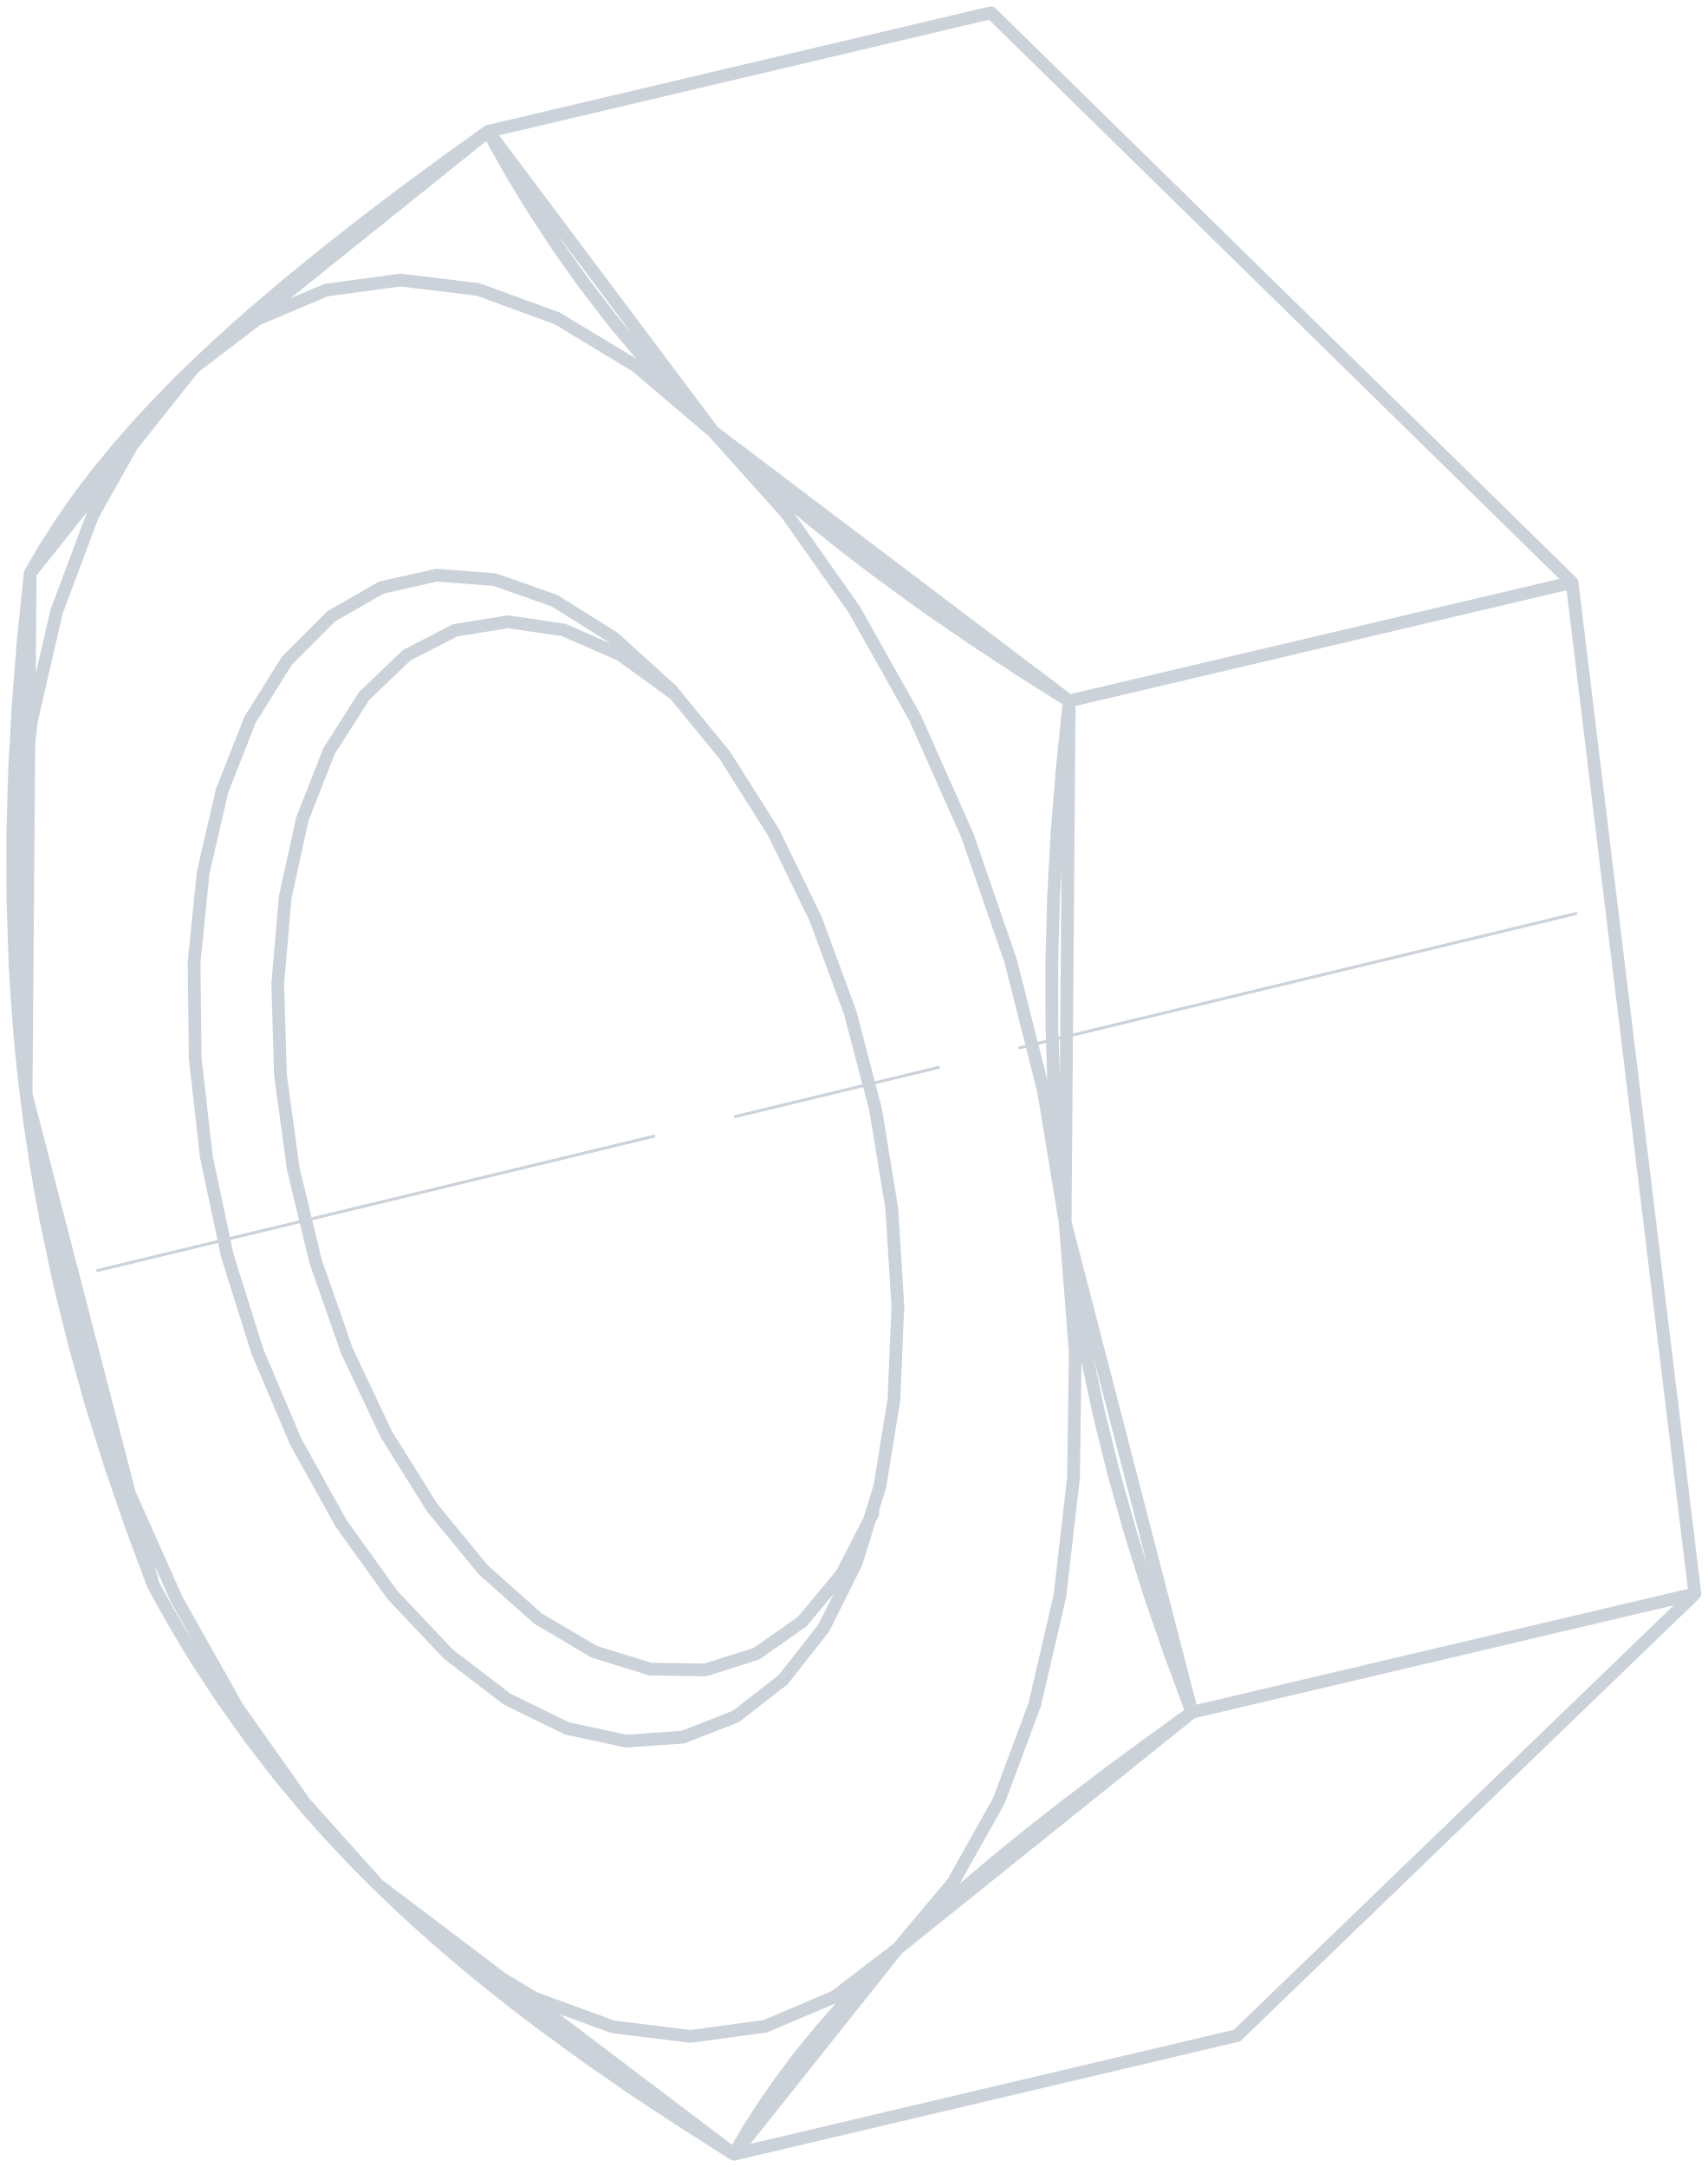
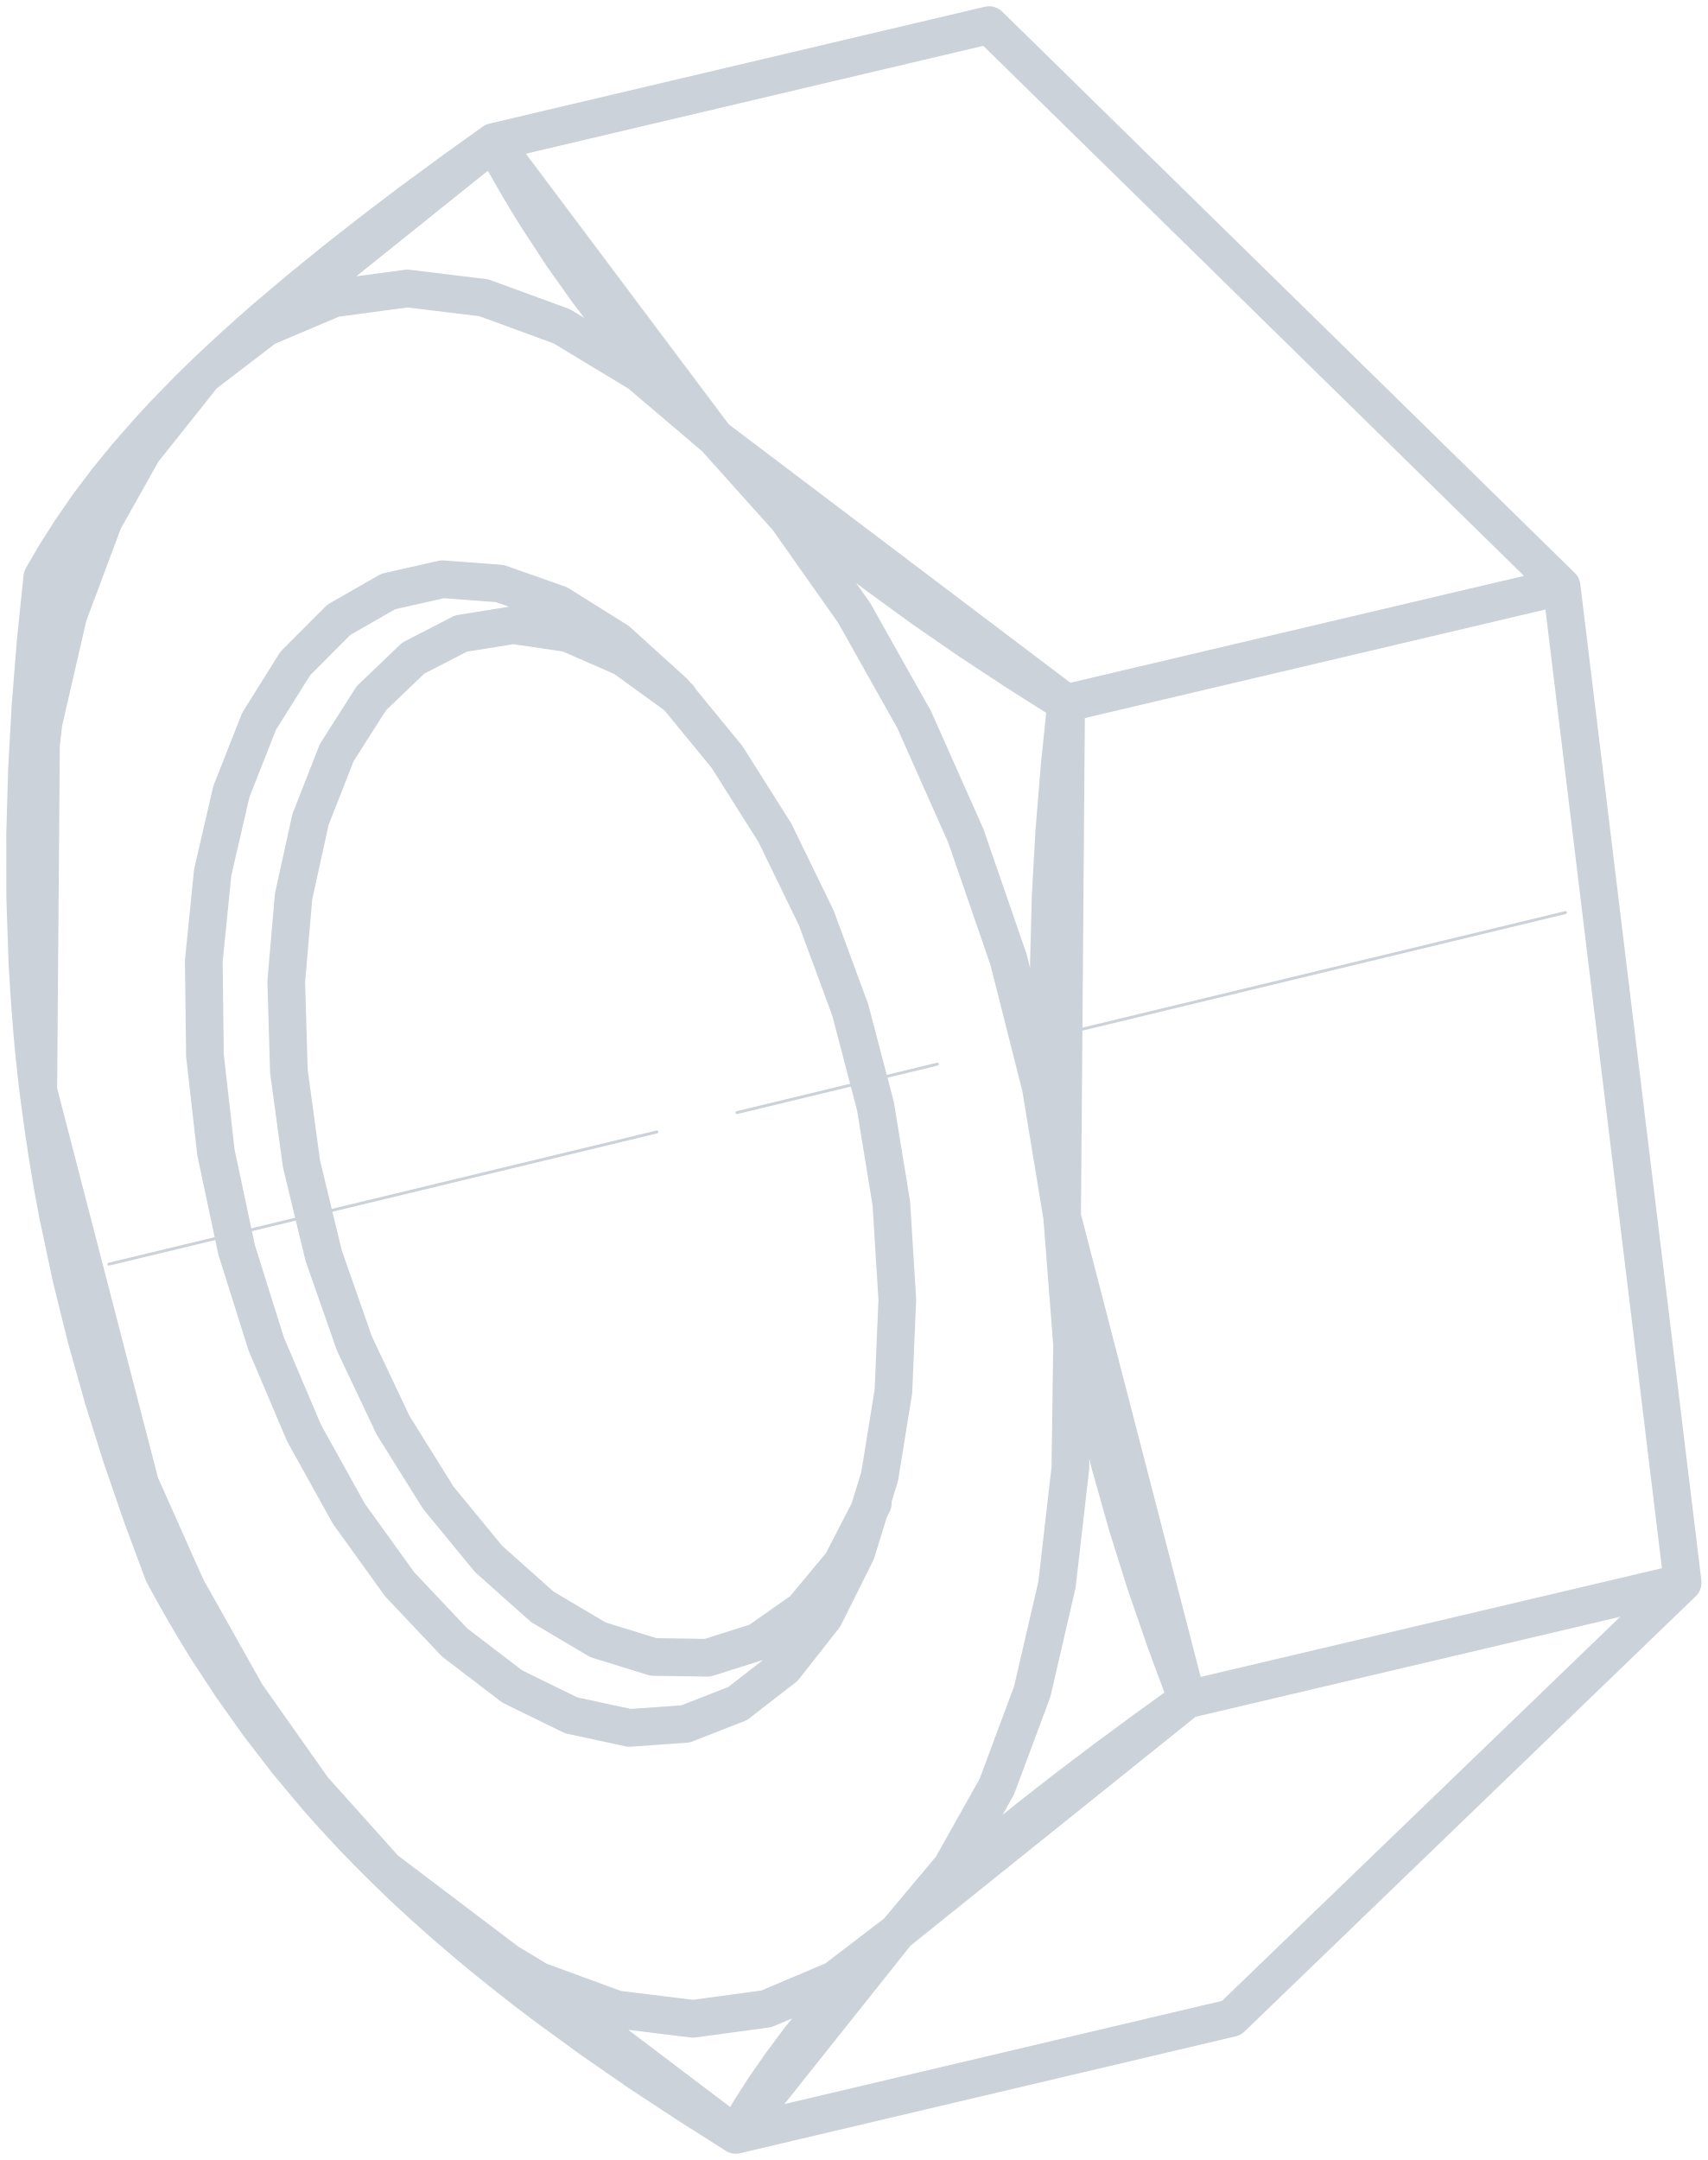
- <svg xmlns="http://www.w3.org/2000/svg" width="134" height="170" viewBox="0 0 134 170" fill="none">
-   <path d="M123.359 45.692L133 125.03M123.359 45.692L83.901 54.99M123.359 45.692L77.763 1L38.305 10.307M133 125.03L93.533 134.328M133 125.03L97.063 159.693L57.596 169M93.533 134.328L91.828 129.733L90.222 125.084L88.745 120.372L87.404 115.615L86.209 110.785L85.169 105.884L84.704 103.41L84.284 100.919L84.193 100.287L84.093 99.664L83.91 98.4L83.746 97.146L83.582 95.882M93.533 134.328L83.582 95.882M93.533 134.328L90.204 136.729L86.984 139.103L83.874 141.459L80.891 143.788L78.055 146.099L75.355 148.383L74.069 149.52L72.819 150.639L71.606 151.759L70.439 152.869M93.533 134.328L70.439 152.869M83.582 95.882L83.299 93.345L83.062 90.809L82.862 88.263L82.716 85.718L82.542 80.617L82.533 75.517L82.67 70.399L82.953 65.272L83.372 60.135L83.901 54.99M83.582 95.882L83.901 54.99M83.582 95.882L81.886 85.582L79.313 75.4L75.92 65.57L71.798 56.299L67.018 47.796L61.71 40.267L55.964 33.858M83.582 95.882L84.376 106.064L84.239 115.904L83.172 125.192L81.201 133.705L78.383 141.269L74.771 147.705L70.439 152.869M83.901 54.99L80.016 52.535L76.221 50.034L72.518 47.48L68.934 44.871L67.182 43.544L65.468 42.199L63.78 40.845L62.129 39.464L60.515 38.074L58.955 36.674L57.441 35.275L55.964 33.858M83.901 54.99L55.964 33.858M55.964 33.858L49.934 28.731L43.741 24.985L37.53 22.71L31.437 21.97L25.599 22.755L20.145 25.066L15.201 28.848M55.964 33.858L54.55 32.441L53.172 31.006L51.841 29.57L50.555 28.126L48.119 25.219L45.857 22.276L43.75 19.307L41.798 16.319L41.324 15.56L41.096 15.19L40.868 14.811L40.421 14.062L39.983 13.313L39.126 11.805L38.305 10.307M55.964 33.858L38.305 10.307M70.439 152.869L65.495 156.651L60.041 158.962L54.194 159.756L48.101 159.007L41.89 156.732L35.706 152.995L29.668 147.859M70.439 152.869L69.873 153.42L69.043 154.241L68.769 154.521L68.24 155.062L67.21 156.137L66.225 157.193L64.391 159.278L62.731 161.309L61.245 163.295L59.895 165.236L58.682 167.131L57.596 169M70.439 152.869L57.596 169M29.668 147.859L23.93 141.459L18.613 133.921L13.842 125.427L9.711 116.156L6.327 106.317L3.755 96.135L2.049 85.844M29.668 147.859L31.136 149.276L32.659 150.684L34.219 152.075L35.833 153.465L37.484 154.846L39.172 156.2L40.886 157.545L42.638 158.872L46.222 161.481L49.916 164.035L53.72 166.536L57.596 169M29.668 147.859L57.596 169M29.668 147.859L28.245 146.442L26.877 145.015L25.545 143.58L24.259 142.136L21.823 139.22L19.561 136.277L17.454 133.308L15.493 130.32L15.265 129.941L15.028 129.57L14.572 128.812L14.125 128.063L13.687 127.314L12.83 125.806L12.009 124.308M2.049 85.844L1.265 75.662L1.401 65.813L2.468 56.534L4.43 48.012L7.257 40.457L10.869 34.02L15.201 28.848M2.049 85.844L1.903 84.58L1.766 83.308L1.702 82.676L1.638 82.035L1.584 81.403L1.529 80.762L1.337 78.216L1.182 75.662L1.009 70.561L1 65.452L1.146 60.343L1.429 55.225L1.839 50.097L2.368 44.97M2.049 85.844L2.368 44.97M2.049 85.844L2.386 88.362L2.76 90.872L3.171 93.363L3.636 95.837L4.676 100.729L5.871 105.559L7.211 110.325L8.689 115.037L10.294 119.695L12.009 124.308M2.049 85.844L12.009 124.308M15.201 28.848L15.776 28.297L16.369 27.738L17.272 26.898L17.582 26.618L18.832 25.49L20.127 24.353L22.827 22.069L25.672 19.758L28.655 17.42L31.756 15.064L34.976 12.699L38.305 10.307M15.201 28.848L38.305 10.307M15.201 28.848L14.07 29.949L13.003 31.042L11.973 32.107L10.988 33.172L9.163 35.248L7.503 37.279L6.007 39.265L4.667 41.206L3.454 43.102L2.368 44.97M15.201 28.848L2.368 44.97M53.063 54.548L48.685 51.37L44.234 49.42L39.865 48.779L35.715 49.447L31.911 51.406L28.573 54.602L25.818 58.926L23.73 64.243L22.38 70.381L21.796 77.142L22.006 84.319L23.009 91.675L24.77 98.969L27.223 105.983L30.297 112.482L33.9 118.26L37.904 123.134L42.191 126.953L46.623 129.579L51.047 130.943L55.343 131.006L59.347 129.742L62.95 127.214L66.042 123.495L68.505 118.711M69.052 116.572L67.192 122.602L64.638 127.72L61.454 131.773L57.742 134.653L53.592 136.277L49.132 136.593L44.489 135.591L39.801 133.299L35.204 129.787L30.826 125.156L26.785 119.542L23.21 113.105L20.2 106.019L17.837 98.5L16.196 90.764L15.32 83.037L15.229 75.526L15.94 68.458L17.427 62.031L19.634 56.434L22.517 51.831L25.983 48.355L29.923 46.099L34.246 45.124L38.807 45.467L43.495 47.118L48.156 50.034L52.662 54.114L56.885 59.26L60.706 65.308L64.008 72.096L66.708 79.417L68.715 87.072L69.983 94.835L70.457 102.49L70.147 109.801L69.052 116.572Z" stroke="#CBD2D9" stroke-miterlimit="10" stroke-linecap="round" stroke-linejoin="round" />
-   <path d="M80.033 82.198L91.76 79.365L107.718 75.516L123.667 71.667M7.667 99.667L39.583 91.968L51.309 89.136L7.667 99.667ZM57.692 87.596L73.65 83.737L57.692 87.596Z" stroke="#CBD2D9" stroke-width="0.23" stroke-miterlimit="10" stroke-linecap="round" stroke-linejoin="round" />
+ <svg xmlns="http://www.w3.org/2000/svg" width="136" height="172" viewBox="0 0 136 172" fill="none">
+   <path d="M124.359 46.692L134 126.03M124.359 46.692L84.901 55.99M124.359 46.692L78.763 2L39.305 11.307M134 126.03L94.533 135.328M134 126.03L98.063 160.693L58.596 170M94.533 135.328L92.828 130.733L91.222 126.084L89.745 121.372L88.404 116.615L87.209 111.785L86.169 106.884L85.704 104.41L85.284 101.919L85.193 101.287L85.093 100.664L84.91 99.4L84.746 98.146L84.582 96.882M94.533 135.328L84.582 96.882M94.533 135.328L91.204 137.729L87.984 140.103L84.874 142.459L81.891 144.788L79.055 147.099L76.355 149.383L75.069 150.52L73.819 151.639L72.606 152.759L71.439 153.869M94.533 135.328L71.439 153.869M84.582 96.882L84.299 94.345L84.062 91.809L83.862 89.263L83.716 86.718L83.542 81.617L83.533 76.517L83.67 71.399L83.953 66.272L84.372 61.135L84.901 55.99M84.582 96.882L84.901 55.99M84.582 96.882L82.886 86.582L80.313 76.4L76.92 66.57L72.798 57.299L68.018 48.796L62.71 41.267L56.964 34.858M84.582 96.882L85.376 107.064L85.239 116.904L84.172 126.192L82.201 134.705L79.383 142.269L75.771 148.705L71.439 153.869M84.901 55.99L81.016 53.535L77.221 51.034L73.518 48.48L69.934 45.871L68.182 44.544L66.468 43.199L64.78 41.845L63.129 40.464L61.515 39.074L59.955 37.674L58.441 36.275L56.964 34.858M84.901 55.99L56.964 34.858M56.964 34.858L50.934 29.731L44.741 25.985L38.53 23.71L32.437 22.97L26.599 23.755L21.145 26.066L16.201 29.848M56.964 34.858L55.55 33.441L54.172 32.005L52.841 30.57L51.555 29.126L49.119 26.219L46.857 23.276L44.75 20.307L42.798 17.319L42.324 16.56L42.096 16.19L41.868 15.811L41.421 15.062L40.983 14.313L40.126 12.805L39.305 11.307M56.964 34.858L39.305 11.307M71.439 153.869L66.495 157.651L61.041 159.962L55.194 160.756L49.101 160.007L42.89 157.732L36.706 153.995L30.668 148.859M71.439 153.869L70.873 154.42L70.043 155.241L69.769 155.521L69.24 156.062L68.21 157.137L67.225 158.193L65.391 160.278L63.731 162.309L62.245 164.295L60.895 166.236L59.682 168.131L58.596 170M71.439 153.869L58.596 170M30.668 148.859L24.93 142.459L19.613 134.921L14.842 126.427L10.711 117.156L7.327 107.317L4.755 97.135L3.049 86.844M30.668 148.859L32.136 150.276L33.659 151.684L35.219 153.075L36.833 154.465L38.484 155.846L40.172 157.2L41.886 158.545L43.638 159.872L47.222 162.481L50.916 165.035L54.72 167.536L58.596 170M30.668 148.859L58.596 170M30.668 148.859L29.245 147.442L27.877 146.015L26.545 144.58L25.259 143.136L22.823 140.22L20.561 137.277L18.454 134.308L16.493 131.32L16.265 130.941L16.028 130.57L15.572 129.812L15.125 129.063L14.687 128.314L13.83 126.806L13.009 125.308M3.049 86.844L2.265 76.662L2.401 66.813L3.468 57.534L5.43 49.012L8.257 41.457L11.869 35.02L16.201 29.848M3.049 86.844L2.903 85.58L2.766 84.308L2.702 83.676L2.638 83.035L2.584 82.403L2.529 81.762L2.337 79.216L2.182 76.662L2.009 71.561L2 66.452L2.146 61.343L2.429 56.225L2.839 51.097L3.368 45.97M3.049 86.844L3.368 45.97M3.049 86.844L3.386 89.362L3.76 91.872L4.171 94.363L4.636 96.837L5.676 101.729L6.871 106.559L8.211 111.325L9.689 116.037L11.294 120.695L13.009 125.308M3.049 86.844L13.009 125.308M16.201 29.848L16.776 29.297L17.369 28.738L18.272 27.898L18.582 27.618L19.832 26.49L21.127 25.353L23.827 23.069L26.672 20.758L29.655 18.42L32.756 16.064L35.976 13.699L39.305 11.307M16.201 29.848L39.305 11.307M16.201 29.848L15.07 30.949L14.003 32.042L12.973 33.107L11.988 34.172L10.163 36.248L8.503 38.279L7.007 40.265L5.667 42.206L4.454 44.102L3.368 45.97M16.201 29.848L3.368 45.97M54.063 55.548L49.685 52.37L45.234 50.42L40.865 49.779L36.715 50.447L32.911 52.406L29.573 55.602L26.818 59.926L24.73 65.243L23.38 71.381L22.796 78.142L23.006 85.319L24.009 92.675L25.77 99.969L28.223 106.983L31.297 113.482L34.9 119.26L38.904 124.134L43.191 127.953L47.623 130.579L52.047 131.943L56.343 132.006L60.347 130.742L63.95 128.214L67.042 124.495L69.505 119.711M70.052 117.572L68.192 123.602L65.638 128.72L62.454 132.773L58.742 135.653L54.592 137.277L50.132 137.593L45.489 136.591L40.801 134.299L36.204 130.787L31.826 126.156L27.785 120.542L24.21 114.105L21.2 107.019L18.837 99.5L17.196 91.764L16.32 84.037L16.229 76.526L16.94 69.458L18.427 63.031L20.634 57.434L23.517 52.831L26.983 49.355L30.923 47.099L35.246 46.124L39.807 46.467L44.495 48.118L49.156 51.034L53.662 55.114L57.885 60.26L61.706 66.308L65.008 73.096L67.708 80.417L69.715 88.072L70.983 95.835L71.457 103.49L71.147 110.801L70.052 117.572Z" stroke="#CBD2D9" stroke-width="3" stroke-miterlimit="10" stroke-linecap="round" stroke-linejoin="round" />
+   <path d="M81.033 83.198L92.76 80.365L108.718 76.516L124.667 72.667M8.667 100.667L40.583 92.968L52.309 90.136L8.667 100.667ZM58.692 88.596L74.65 84.737L58.692 88.596Z" stroke="#CBD2D9" stroke-width="0.23" stroke-miterlimit="10" stroke-linecap="round" stroke-linejoin="round" />
</svg>
